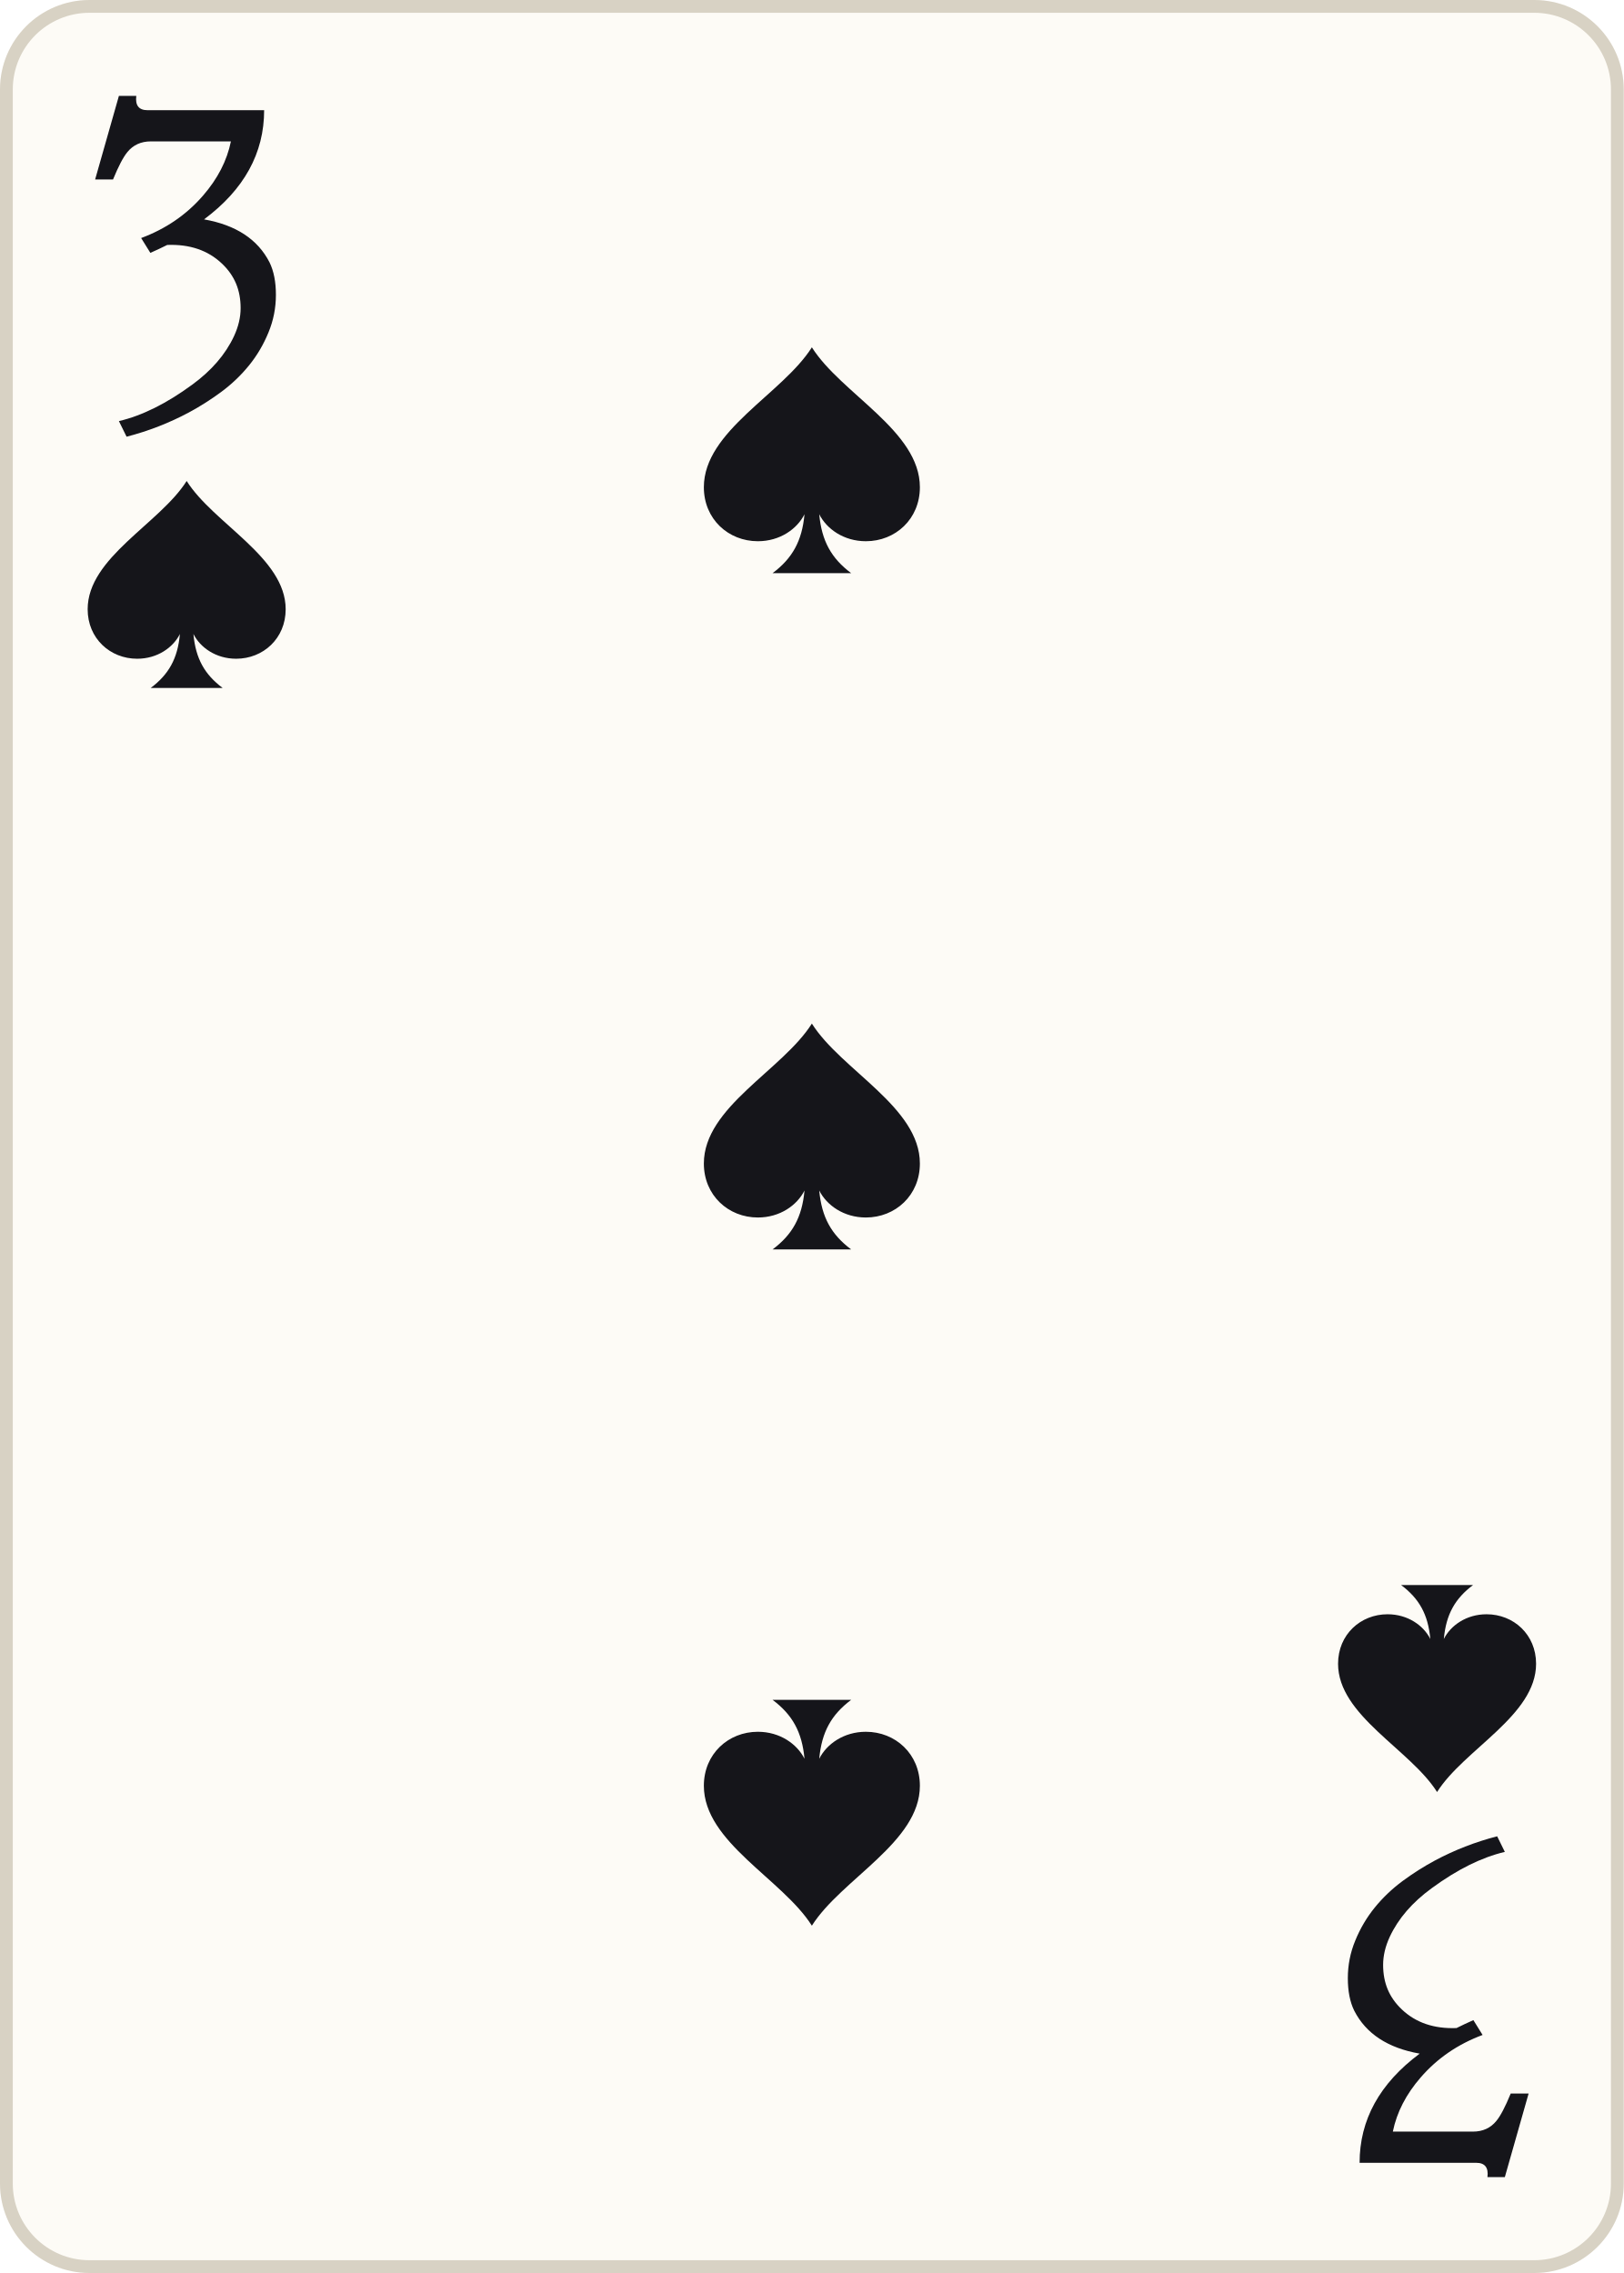
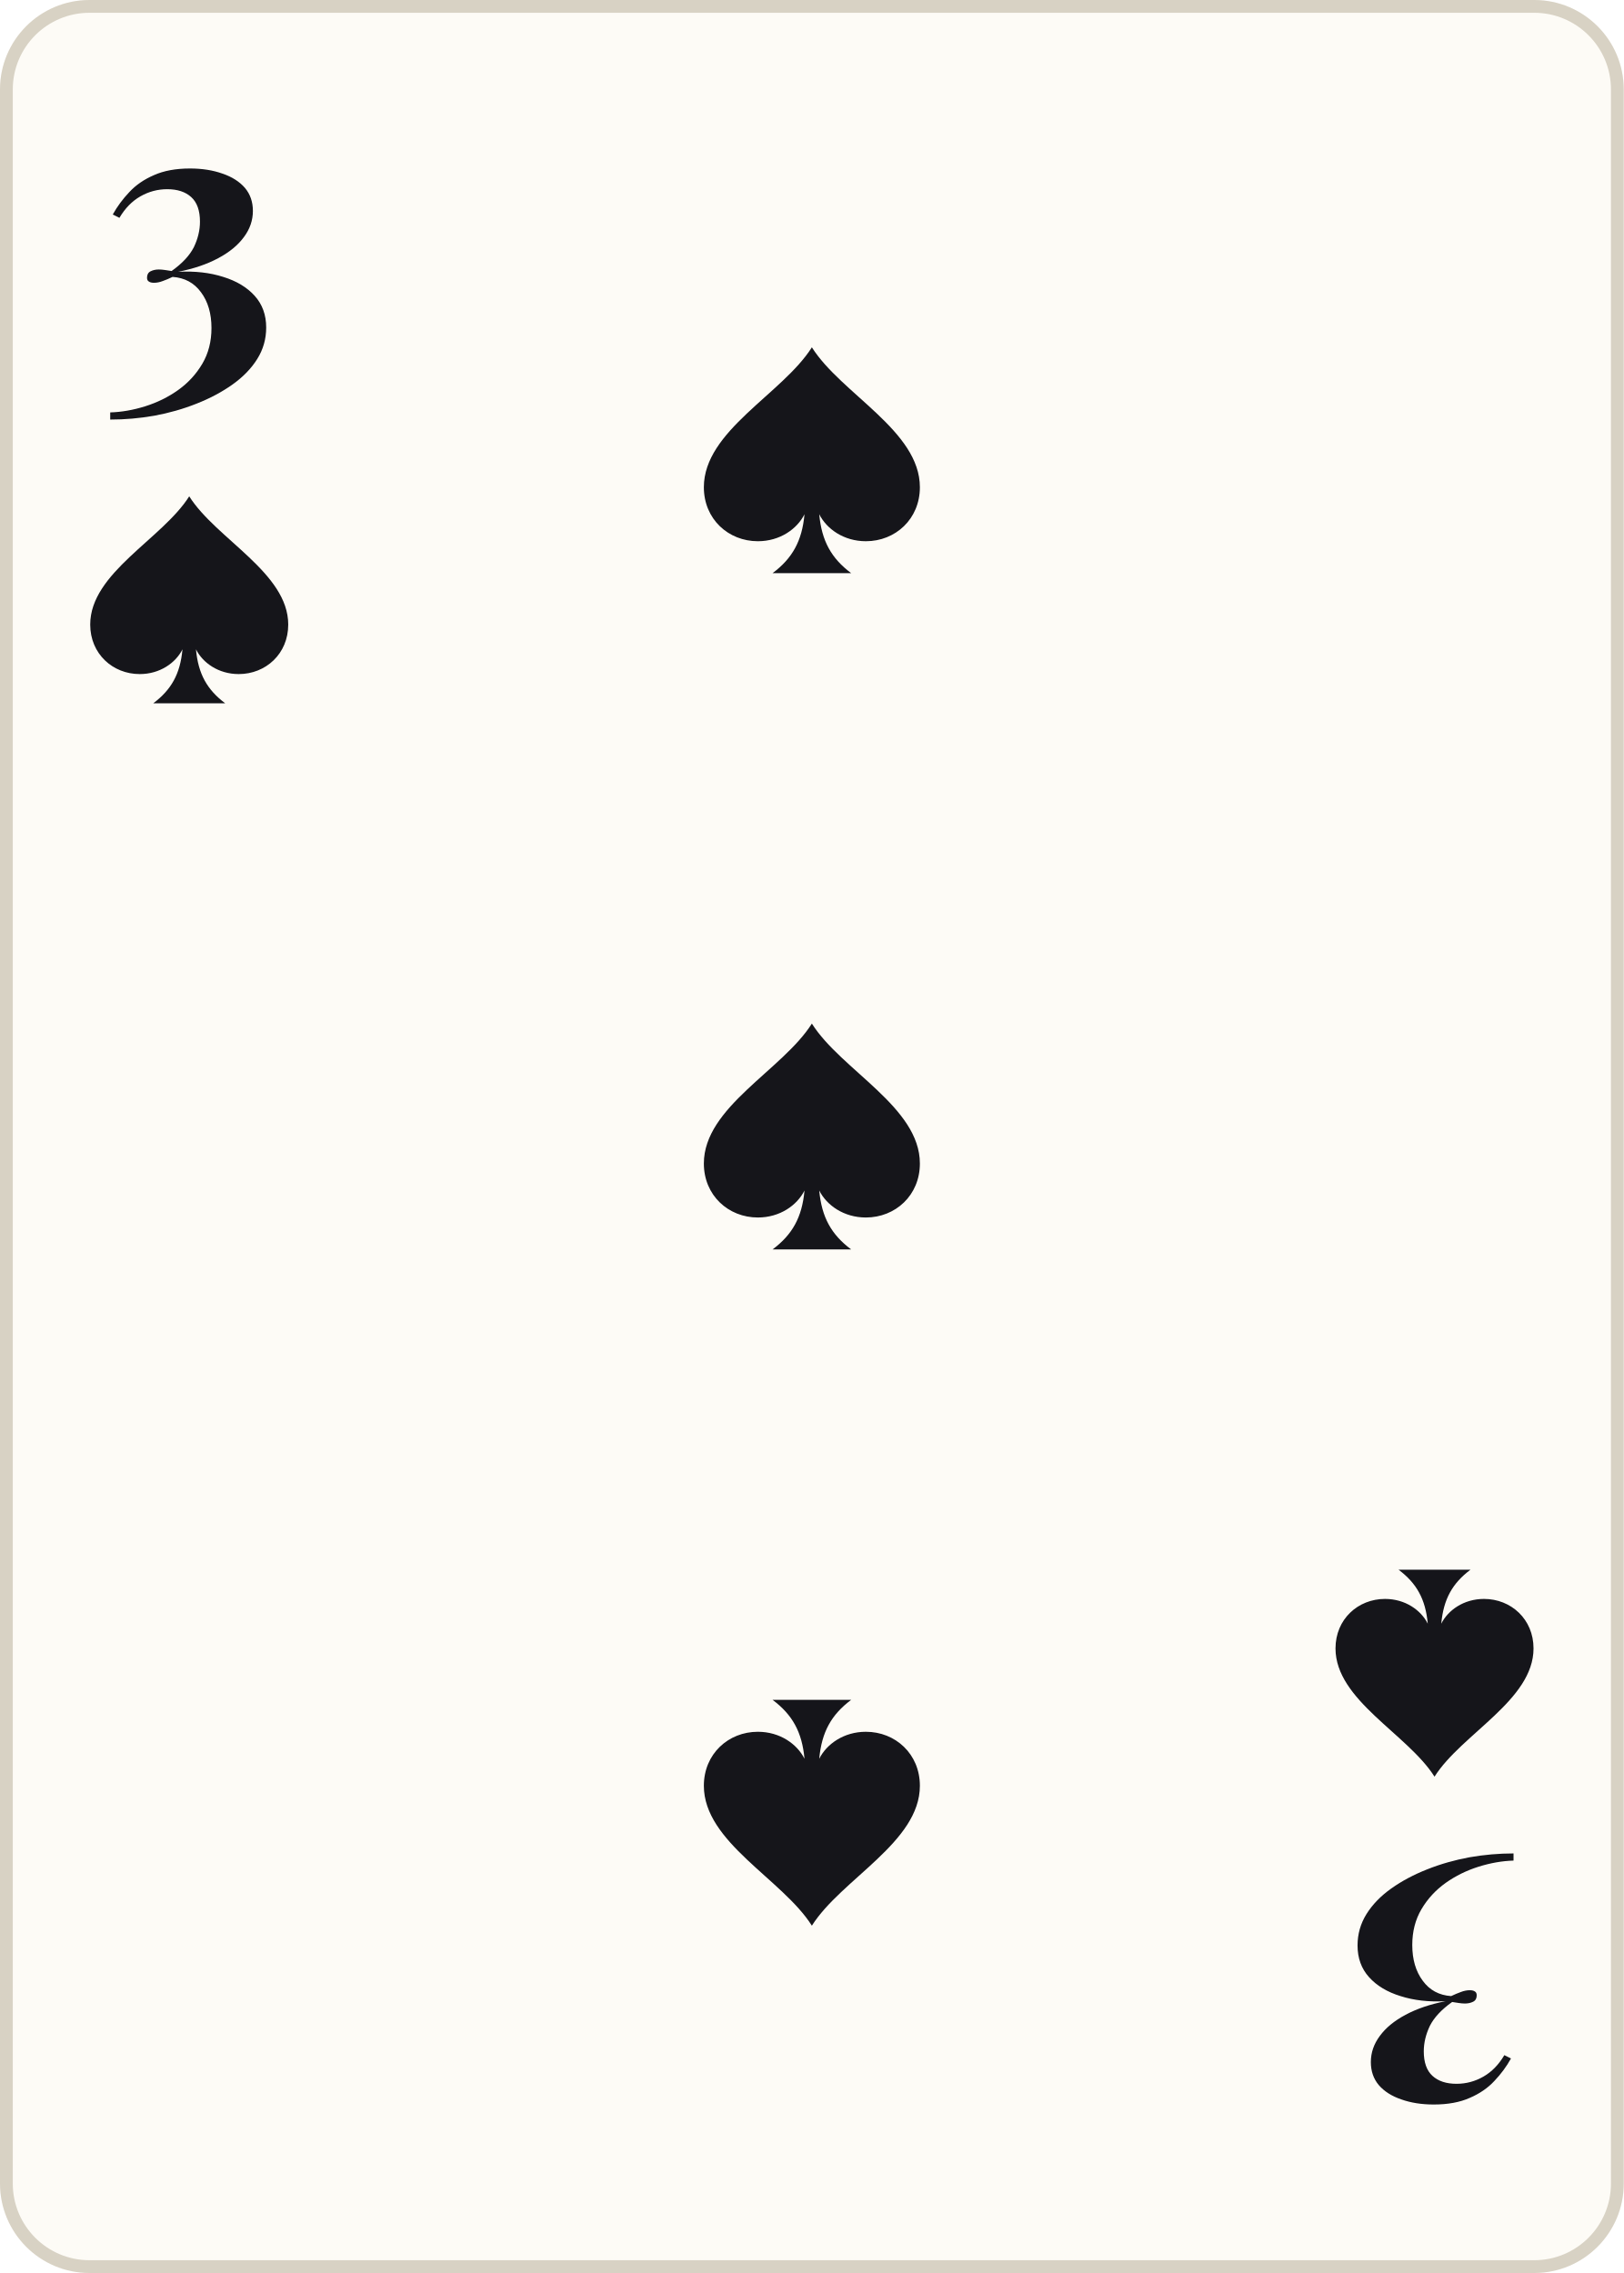
<svg xmlns="http://www.w3.org/2000/svg" width="63.5mm" height="88.9mm" viewBox="0 0 63.5 88.9" role="img" aria-label="3 of Spades">
  <defs>
-     <clipPath id="cR0-card">
+     <clipPath id="spades-3-card">
      <rect x="0" y="0" width="63.5" height="88.9" rx="3.5" />
    </clipPath>
  </defs>
-   <g clip-path="url(#cR0-card)">
+   <g clip-path="url(#spades-3-card)">
    <rect x="0" y="0" width="63.5" height="88.9" fill="#fdfbf6" />
    <g transform="translate(31.75 18) scale(0.096) translate(-50 -50)" fill="#15151a">
      <path d="M50 4c12 19 44 34 44 57 0 13-10 22-22 22-9 0-16-5-19-11 1 11 5 18 13 24H34c8-6 12-13 13-24-3 6-10 11-19 11-12 0-22-9-22-22C6 38 38 23 50 4Z" />
    </g>
    <g transform="translate(31.75 44.45) scale(0.096) translate(-50 -50)" fill="#15151a">
      <path d="M50 4c12 19 44 34 44 57 0 13-10 22-22 22-9 0-16-5-19-11 1 11 5 18 13 24H34c8-6 12-13 13-24-3 6-10 11-19 11-12 0-22-9-22-22C6 38 38 23 50 4Z" />
    </g>
    <g transform="translate(31.75 70.9) rotate(180) scale(0.096) translate(-50 -50)" fill="#15151a">
      <path d="M50 4c12 19 44 34 44 57 0 13-10 22-22 22-9 0-16-5-19-11 1 11 5 18 13 24H34c8-6 12-13 13-24-3 6-10 11-19 11-12 0-22-9-22-22C6 38 38 23 50 4Z" />
    </g>
-     <g transform="translate(2.3 -0.6)">
-       <path d="M8.03 4.91Q8.03 7.43 5.68 9.18Q7.55 9.51 8.24 10.86Q8.49 11.37 8.49 12.13Q8.49 12.9 8.2 13.6Q7.91 14.31 7.44 14.89Q6.97 15.47 6.35 15.93Q5.74 16.38 5.09 16.73Q3.93 17.35 2.65 17.68L2.35 17.07Q3.71 16.75 5.21 15.65Q6.35 14.82 6.85 13.75Q7.11 13.19 7.11 12.65Q7.11 12.12 6.93 11.69Q6.75 11.26 6.38 10.91Q5.56 10.13 4.24 10.18L3.91 10.34Q3.74 10.42 3.58 10.49L3.22 9.91Q4.67 9.37 5.64 8.25Q6.5 7.26 6.73 6.13L3.6 6.13Q3.02 6.13 2.68 6.55Q2.44 6.84 2.12 7.62L1.42 7.62L2.35 4.35L3.03 4.35Q2.96 4.91 3.47 4.91Z" fill="#15151a" />
+     <g transform="translate(2.4 0)">
+       <path d="M5.03 6.59Q5.74 6.59 6.3 6.79Q6.86 6.98 7.18 7.35Q7.49 7.72 7.49 8.25Q7.49 8.8 7.14 9.27Q6.79 9.75 6.13 10.1Q5.48 10.45 4.57 10.63Q5.55 10.58 6.33 10.83Q7.11 11.07 7.56 11.57Q8.01 12.07 8.01 12.81Q8.01 13.48 7.66 14.04Q7.31 14.6 6.69 15.04Q6.07 15.48 5.28 15.79Q4.5 16.1 3.63 16.26Q2.77 16.41 1.91 16.41L1.91 16.13Q2.58 16.11 3.28 15.89Q3.98 15.67 4.56 15.26Q5.15 14.84 5.51 14.23Q5.87 13.62 5.87 12.83Q5.87 11.98 5.46 11.43Q5.06 10.88 4.35 10.83Q4.14 10.93 3.97 10.99Q3.79 11.06 3.62 11.06Q3.49 11.06 3.42 11.01Q3.35 10.97 3.35 10.86Q3.35 10.68 3.49 10.61Q3.63 10.54 3.81 10.54Q3.92 10.54 4.05 10.56Q4.17 10.58 4.31 10.6Q4.93 10.16 5.18 9.67Q5.42 9.17 5.42 8.67Q5.42 8.02 5.08 7.71Q4.74 7.4 4.14 7.4Q3.58 7.4 3.09 7.68Q2.6 7.96 2.27 8.52L2.01 8.39Q2.27 7.92 2.66 7.51Q3.04 7.1 3.62 6.85Q4.2 6.59 5.03 6.59Z" fill="#15151a" />
      <g transform="translate(5 23.46) scale(0.088) translate(-50 -50)" fill="#15151a">
        <path d="M50 4c12 19 44 34 44 57 0 13-10 22-22 22-9 0-16-5-19-11 1 11 5 18 13 24H34c8-6 12-13 13-24-3 6-10 11-19 11-12 0-22-9-22-22C6 38 38 23 50 4Z" />
      </g>
    </g>
    <g transform="rotate(180 31.75 44.45)">
-       <g transform="translate(2.3 -0.6)">
-         <path d="M8.03 4.91Q8.03 7.43 5.68 9.18Q7.55 9.51 8.24 10.86Q8.49 11.37 8.49 12.13Q8.49 12.9 8.2 13.6Q7.91 14.31 7.44 14.89Q6.97 15.47 6.35 15.93Q5.74 16.38 5.09 16.73Q3.93 17.35 2.65 17.68L2.35 17.07Q3.71 16.75 5.21 15.65Q6.35 14.82 6.85 13.75Q7.11 13.19 7.11 12.65Q7.11 12.12 6.93 11.69Q6.75 11.26 6.38 10.91Q5.56 10.13 4.24 10.18L3.91 10.34Q3.74 10.42 3.58 10.49L3.22 9.91Q4.67 9.37 5.64 8.25Q6.5 7.26 6.73 6.13L3.6 6.13Q3.02 6.13 2.68 6.55Q2.44 6.84 2.12 7.62L1.42 7.62L2.35 4.35L3.03 4.35Q2.96 4.91 3.47 4.91Z" fill="#15151a" />
+       <g transform="translate(2.4 0)">
+         <path d="M5.03 6.59Q5.74 6.59 6.3 6.79Q6.86 6.98 7.18 7.35Q7.49 7.72 7.49 8.25Q7.49 8.8 7.14 9.27Q6.79 9.75 6.13 10.1Q5.48 10.45 4.57 10.63Q5.55 10.58 6.33 10.83Q7.11 11.07 7.56 11.57Q8.01 12.07 8.01 12.81Q8.01 13.48 7.66 14.04Q7.31 14.6 6.69 15.04Q6.07 15.48 5.28 15.79Q4.5 16.1 3.63 16.26Q2.77 16.41 1.91 16.41L1.91 16.13Q2.58 16.11 3.28 15.89Q3.98 15.67 4.56 15.26Q5.15 14.84 5.51 14.23Q5.87 13.62 5.87 12.83Q5.87 11.98 5.46 11.43Q5.06 10.88 4.35 10.83Q4.14 10.93 3.97 10.99Q3.79 11.06 3.62 11.06Q3.49 11.06 3.42 11.01Q3.35 10.97 3.35 10.86Q3.35 10.68 3.49 10.61Q3.63 10.54 3.81 10.54Q3.92 10.54 4.05 10.56Q4.17 10.58 4.31 10.6Q4.93 10.16 5.18 9.67Q5.42 9.17 5.42 8.67Q5.42 8.02 5.08 7.71Q4.74 7.4 4.14 7.4Q3.58 7.4 3.09 7.68Q2.6 7.96 2.27 8.52L2.01 8.39Q2.27 7.92 2.66 7.51Q3.04 7.1 3.62 6.85Q4.2 6.59 5.03 6.59Z" fill="#15151a" />
        <g transform="translate(5 23.46) scale(0.088) translate(-50 -50)" fill="#15151a">
          <path d="M50 4c12 19 44 34 44 57 0 13-10 22-22 22-9 0-16-5-19-11 1 11 5 18 13 24H34c8-6 12-13 13-24-3 6-10 11-19 11-12 0-22-9-22-22C6 38 38 23 50 4Z" />
        </g>
      </g>
    </g>
  </g>
  <rect x="0.25" y="0.25" width="63" height="88.4" rx="3.25" fill="none" stroke="#d8d2c4" stroke-width="0.5" />
</svg>
